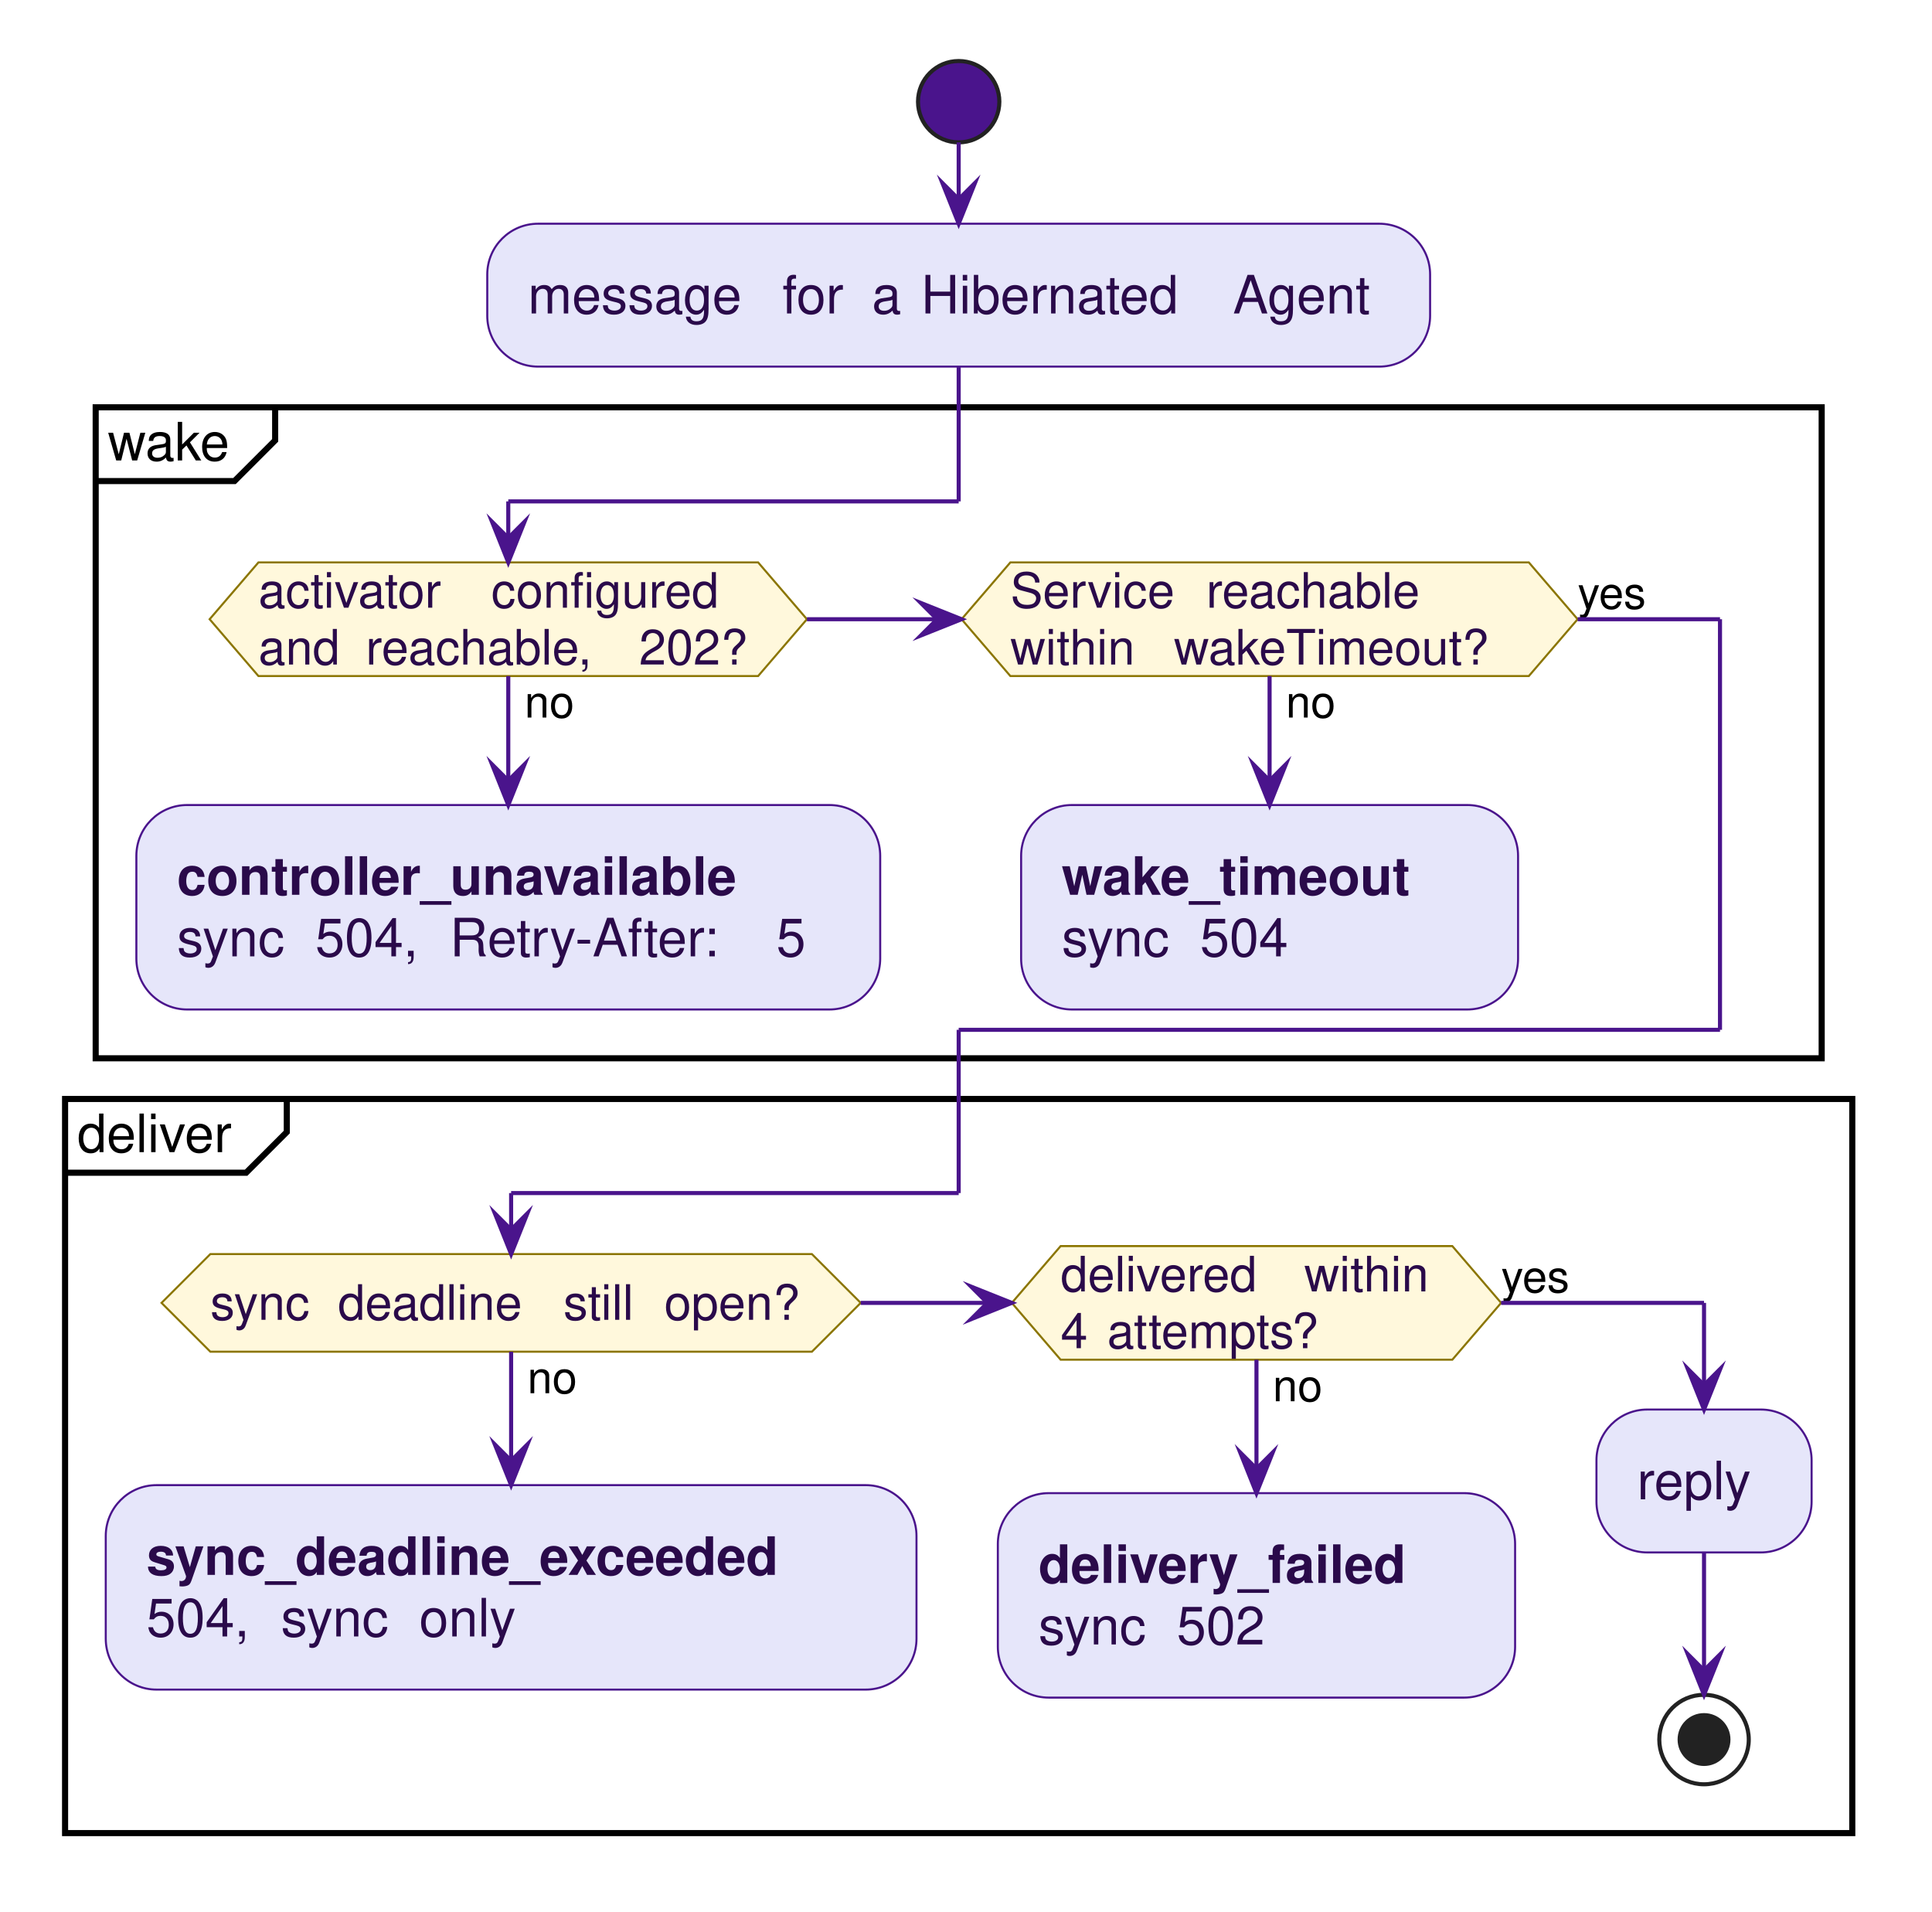
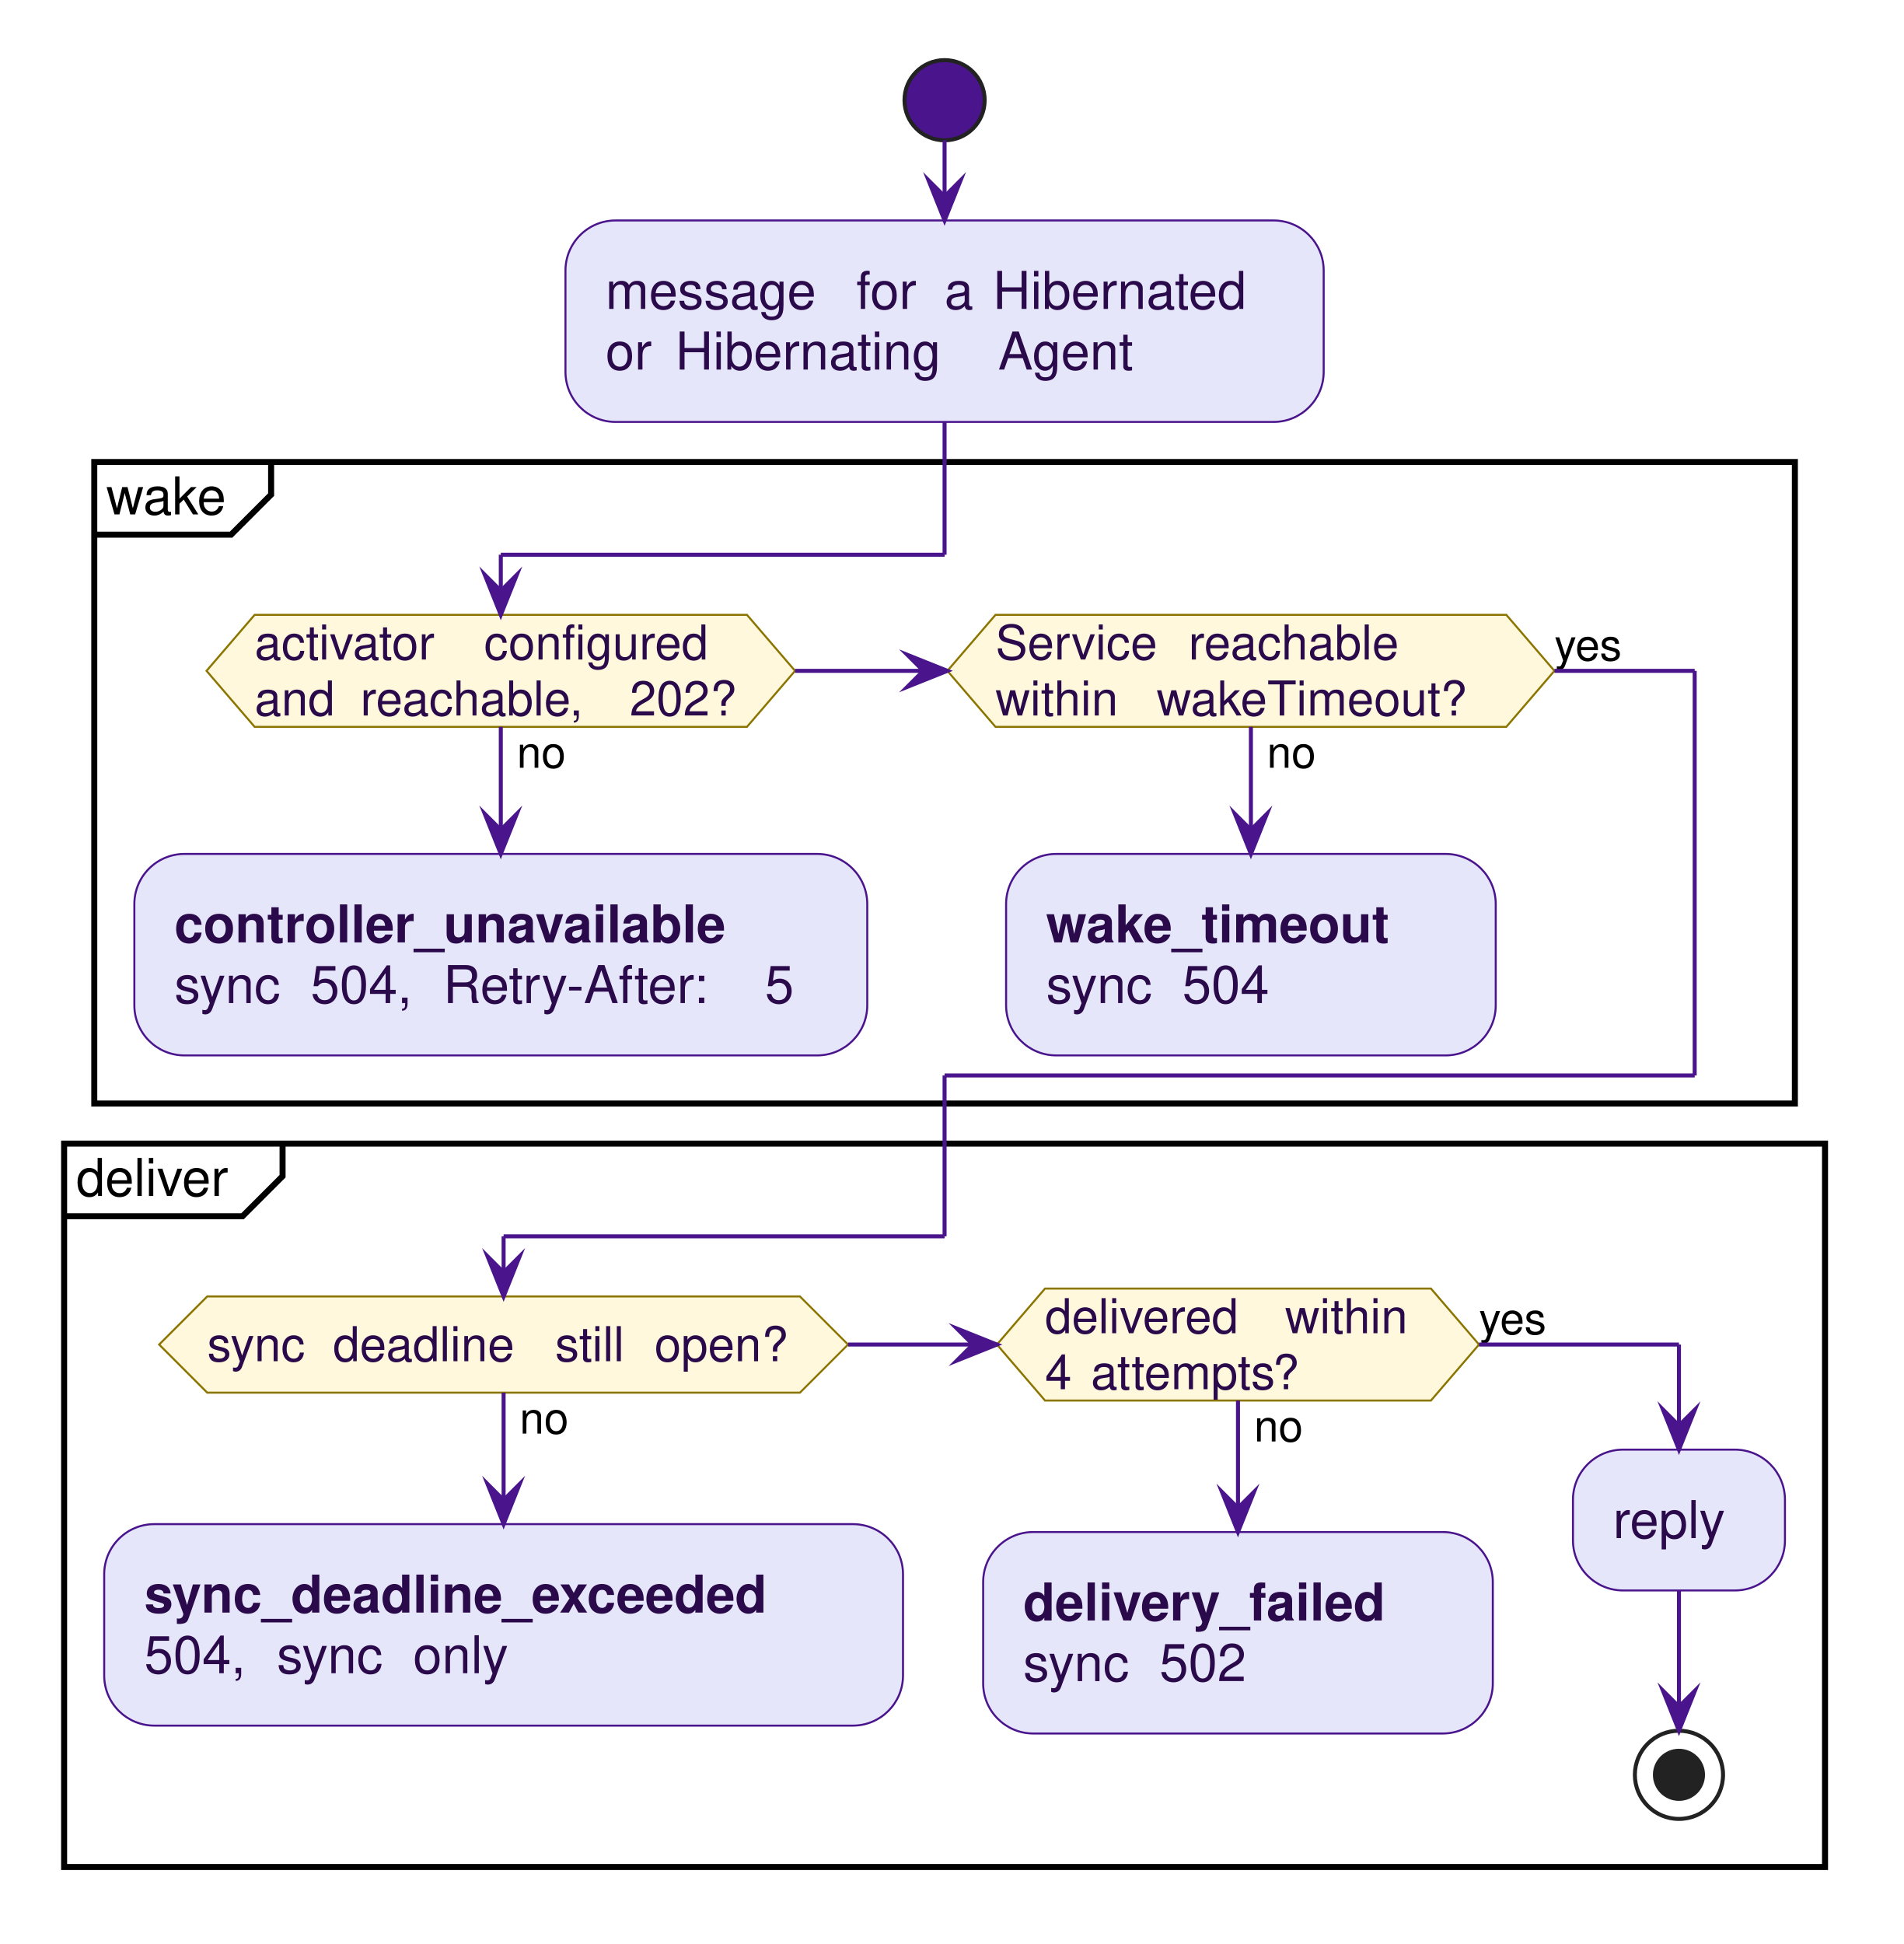
- <svg xmlns="http://www.w3.org/2000/svg" contentStyleType="text/css" data-diagram-type="ACTIVITY" height="470px" preserveAspectRatio="none" style="width:475px;height:470px;" version="1.1" viewBox="0 0 475 470" width="475px" zoomAndPan="magnify">
+ <svg xmlns="http://www.w3.org/2000/svg" contentStyleType="text/css" data-diagram-type="ACTIVITY" height="485px" preserveAspectRatio="none" style="width:475px;height:485px;" version="1.1" viewBox="0 0 475 485" width="475px" zoomAndPan="magnify">
  <defs />
  <g>
    <ellipse cx="235.701" cy="25" fill="#4A148C" rx="10" ry="10" style="stroke:#222222;stroke-width:1;" />
-     <rect fill="#E6E6FA" height="35.133" rx="12.5" ry="12.5" style="stroke:#4A148C;stroke-width:0.5;" width="231.809" x="119.796" y="55" />
-     <text fill="#2A0A4A" font-family="Helvetica" font-size="13" lengthAdjust="spacing" textLength="58.424" x="129.796" y="77.067">message</text>
-     <text fill="#2A0A4A" font-family="Helvetica" font-size="13" lengthAdjust="spacing" textLength="4.132" x="188.22" y="77.067"> </text>
-     <text fill="#2A0A4A" font-family="Helvetica" font-size="13" lengthAdjust="spacing" textLength="17.875" x="192.352" y="77.067">for</text>
-     <text fill="#2A0A4A" font-family="Helvetica" font-size="13" lengthAdjust="spacing" textLength="4.132" x="210.227" y="77.067"> </text>
-     <text fill="#2A0A4A" font-family="Helvetica" font-size="13" lengthAdjust="spacing" textLength="7.966" x="214.36" y="77.067">a</text>
-     <text fill="#2A0A4A" font-family="Helvetica" font-size="13" lengthAdjust="spacing" textLength="4.132" x="222.326" y="77.067"> </text>
-     <text fill="#2A0A4A" font-family="Helvetica" font-size="13" lengthAdjust="spacing" textLength="72.535" x="226.458" y="77.067">Hibernated</text>
-     <text fill="#2A0A4A" font-family="Helvetica" font-size="13" lengthAdjust="spacing" textLength="4.132" x="298.993" y="77.067"> </text>
-     <text fill="#2A0A4A" font-family="Helvetica" font-size="13" lengthAdjust="spacing" textLength="38.48" x="303.125" y="77.067">Agent</text>
-     <rect fill="none" height="160.046" style="stroke:#000000;stroke-width:1.5;" width="424.352" x="23.525" y="100.133" />
-     <path d="M67.65,100.133 L67.65,108.266 L57.65,118.266 L23.525,118.266" fill="none" style="stroke:#000000;stroke-width:1.5;" />
-     <text fill="#000000" font-family="Helvetica" font-size="13" lengthAdjust="spacing" textLength="34.125" x="26.525" y="113.2">wake</text>
-     <polygon fill="#FFF8DC" points="63.539,138.266,186.392,138.266,198.392,152.234,186.392,166.203,63.539,166.203,51.539,152.234,63.539,138.266" style="stroke:#8B7500;stroke-width:0.5;stroke-linejoin:miter;stroke-miterlimit:10;" />
-     <text fill="#000000" font-family="Helvetica" font-size="11" lengthAdjust="spacing" textLength="13.702" x="128.965" y="176.414">no</text>
-     <text fill="#2A0A4A" font-family="Helvetica" font-size="12" lengthAdjust="spacing" textLength="53.426" x="63.539" y="149.404">activator</text>
-     <text fill="#2A0A4A" font-family="Helvetica" font-size="12" lengthAdjust="spacing" textLength="3.814" x="116.964" y="149.404"> </text>
-     <text fill="#2A0A4A" font-family="Helvetica" font-size="12" lengthAdjust="spacing" textLength="64.26" x="120.779" y="149.404">configured</text>
-     <text fill="#2A0A4A" font-family="Helvetica" font-size="12" lengthAdjust="spacing" textLength="22.576" x="63.539" y="163.373">and</text>
-     <text fill="#2A0A4A" font-family="Helvetica" font-size="12" lengthAdjust="spacing" textLength="3.814" x="86.115" y="163.373"> </text>
-     <text fill="#2A0A4A" font-family="Helvetica" font-size="12" lengthAdjust="spacing" textLength="63.375" x="89.929" y="163.373">reachable,</text>
-     <text fill="#2A0A4A" font-family="Helvetica" font-size="12" lengthAdjust="spacing" textLength="3.814" x="153.304" y="163.373"> </text>
-     <text fill="#2A0A4A" font-family="Helvetica" font-size="12" lengthAdjust="spacing" textLength="29.273" x="157.119" y="163.373">202?</text>
-     <rect fill="#E6E6FA" height="50.266" rx="12.5" ry="12.5" style="stroke:#4A148C;stroke-width:0.5;" width="182.881" x="33.525" y="197.914" />
-     <text fill="#2A0A4A" font-family="Helvetica" font-size="13" font-weight="700" lengthAdjust="spacing" textLength="162.881" x="43.525" y="219.981">controller_unavailable</text>
-     <text fill="#2A0A4A" font-family="Helvetica" font-size="13" lengthAdjust="spacing" textLength="29.853" x="43.525" y="235.113">sync</text>
-     <text fill="#2A0A4A" font-family="Helvetica" font-size="13" lengthAdjust="spacing" textLength="4.132" x="73.378" y="235.113"> </text>
-     <text fill="#2A0A4A" font-family="Helvetica" font-size="13" lengthAdjust="spacing" textLength="28.945" x="77.51" y="235.113">504,</text>
-     <text fill="#2A0A4A" font-family="Helvetica" font-size="13" lengthAdjust="spacing" textLength="4.132" x="106.456" y="235.113"> </text>
-     <text fill="#2A0A4A" font-family="Helvetica" font-size="13" lengthAdjust="spacing" textLength="76.147" x="110.588" y="235.113">Retry-After:</text>
-     <text fill="#2A0A4A" font-family="Helvetica" font-size="13" lengthAdjust="spacing" textLength="4.132" x="186.734" y="235.113"> </text>
-     <text fill="#2A0A4A" font-family="Helvetica" font-size="13" lengthAdjust="spacing" textLength="8.271" x="190.867" y="235.113">5</text>
-     <polygon fill="#FFF8DC" points="248.406,138.266,375.877,138.266,387.877,152.234,375.877,166.203,248.406,166.203,236.406,152.234,248.406,138.266" style="stroke:#8B7500;stroke-width:0.5;stroke-linejoin:miter;stroke-miterlimit:10;" />
-     <text fill="#000000" font-family="Helvetica" font-size="11" lengthAdjust="spacing" textLength="13.702" x="316.141" y="176.414">no</text>
-     <text fill="#2A0A4A" font-family="Helvetica" font-size="12" lengthAdjust="spacing" textLength="44.35" x="248.406" y="149.404">Service</text>
-     <text fill="#2A0A4A" font-family="Helvetica" font-size="12" lengthAdjust="spacing" textLength="3.814" x="292.755" y="149.404"> </text>
-     <text fill="#2A0A4A" font-family="Helvetica" font-size="12" lengthAdjust="spacing" textLength="59.56" x="296.57" y="149.404">reachable</text>
-     <text fill="#2A0A4A" font-family="Helvetica" font-size="12" lengthAdjust="spacing" textLength="36.398" x="248.406" y="163.373">within</text>
-     <text fill="#2A0A4A" font-family="Helvetica" font-size="12" lengthAdjust="spacing" textLength="3.814" x="284.804" y="163.373"> </text>
-     <text fill="#2A0A4A" font-family="Helvetica" font-size="12" lengthAdjust="spacing" textLength="87.258" x="288.619" y="163.373">wakeTimeout?</text>
-     <text fill="#000000" font-family="Helvetica" font-size="11" lengthAdjust="spacing" textLength="19.008" x="387.877" y="149.64">yes</text>
-     <rect fill="#E6E6FA" height="50.266" rx="12.5" ry="12.5" style="stroke:#4A148C;stroke-width:0.5;" width="122.178" x="251.052" y="197.914" />
-     <text fill="#2A0A4A" font-family="Helvetica" font-size="13" font-weight="700" lengthAdjust="spacing" textLength="102.178" x="261.052" y="219.981">wake_timeout</text>
-     <text fill="#2A0A4A" font-family="Helvetica" font-size="13" lengthAdjust="spacing" textLength="29.853" x="261.052" y="235.113">sync</text>
-     <text fill="#2A0A4A" font-family="Helvetica" font-size="13" lengthAdjust="spacing" textLength="4.132" x="290.905" y="235.113"> </text>
-     <text fill="#2A0A4A" font-family="Helvetica" font-size="13" lengthAdjust="spacing" textLength="24.813" x="295.037" y="235.113">504</text>
-     <rect fill="none" height="180.482" style="stroke:#000000;stroke-width:1.5;" width="439.401" x="16" y="270.179" />
-     <path d="M70.51,270.179 L70.51,278.312 L60.51,288.312 L16,288.312" fill="none" style="stroke:#000000;stroke-width:1.5;" />
-     <text fill="#000000" font-family="Helvetica" font-size="13" lengthAdjust="spacing" textLength="44.51" x="19" y="283.246">deliver</text>
-     <polygon fill="#FFF8DC" points="51.713,308.312,199.615,308.312,211.615,320.312,199.615,332.312,51.713,332.312,39.713,320.312,51.713,308.312" style="stroke:#8B7500;stroke-width:0.5;stroke-linejoin:miter;stroke-miterlimit:10;" />
-     <text fill="#000000" font-family="Helvetica" font-size="11" lengthAdjust="spacing" textLength="13.702" x="129.664" y="342.522">no</text>
-     <text fill="#2A0A4A" font-family="Helvetica" font-size="12" lengthAdjust="spacing" textLength="27.557" x="51.713" y="324.466">sync</text>
-     <text fill="#2A0A4A" font-family="Helvetica" font-size="12" lengthAdjust="spacing" textLength="3.814" x="79.269" y="324.466"> </text>
-     <text fill="#2A0A4A" font-family="Helvetica" font-size="12" lengthAdjust="spacing" textLength="51.627" x="83.084" y="324.466">deadline</text>
-     <text fill="#2A0A4A" font-family="Helvetica" font-size="12" lengthAdjust="spacing" textLength="3.814" x="134.711" y="324.466"> </text>
-     <text fill="#2A0A4A" font-family="Helvetica" font-size="12" lengthAdjust="spacing" textLength="20.959" x="138.525" y="324.466">still</text>
-     <text fill="#2A0A4A" font-family="Helvetica" font-size="12" lengthAdjust="spacing" textLength="3.814" x="159.484" y="324.466"> </text>
-     <text fill="#2A0A4A" font-family="Helvetica" font-size="12" lengthAdjust="spacing" textLength="36.316" x="163.299" y="324.466">open?</text>
-     <rect fill="#E6E6FA" height="50.266" rx="12.5" ry="12.5" style="stroke:#4A148C;stroke-width:0.5;" width="199.328" x="26" y="365.117" />
-     <text fill="#2A0A4A" font-family="Helvetica" font-size="13" font-weight="700" lengthAdjust="spacing" textLength="179.328" x="36" y="387.184">sync_deadline_exceeded</text>
-     <text fill="#2A0A4A" font-family="Helvetica" font-size="13" lengthAdjust="spacing" textLength="28.945" x="36" y="402.316">504,</text>
-     <text fill="#2A0A4A" font-family="Helvetica" font-size="13" lengthAdjust="spacing" textLength="4.132" x="64.945" y="402.316"> </text>
-     <text fill="#2A0A4A" font-family="Helvetica" font-size="13" lengthAdjust="spacing" textLength="29.853" x="69.078" y="402.316">sync</text>
-     <text fill="#2A0A4A" font-family="Helvetica" font-size="13" lengthAdjust="spacing" textLength="4.132" x="98.931" y="402.316"> </text>
-     <text fill="#2A0A4A" font-family="Helvetica" font-size="13" lengthAdjust="spacing" textLength="27.498" x="103.063" y="402.316">only</text>
-     <polygon fill="#FFF8DC" points="260.765,306.343,357.064,306.343,369.064,320.312,357.064,334.281,260.765,334.281,248.765,320.312,260.765,306.343" style="stroke:#8B7500;stroke-width:0.5;stroke-linejoin:miter;stroke-miterlimit:10;" />
-     <text fill="#000000" font-family="Helvetica" font-size="11" lengthAdjust="spacing" textLength="13.702" x="312.915" y="344.491">no</text>
-     <text fill="#2A0A4A" font-family="Helvetica" font-size="12" lengthAdjust="spacing" textLength="56.086" x="260.765" y="317.482">delivered</text>
-     <text fill="#2A0A4A" font-family="Helvetica" font-size="12" lengthAdjust="spacing" textLength="3.814" x="316.851" y="317.482"> </text>
-     <text fill="#2A0A4A" font-family="Helvetica" font-size="12" lengthAdjust="spacing" textLength="36.398" x="320.666" y="317.482">within</text>
-     <text fill="#2A0A4A" font-family="Helvetica" font-size="12" lengthAdjust="spacing" textLength="7.635" x="260.765" y="331.451">4</text>
-     <text fill="#2A0A4A" font-family="Helvetica" font-size="12" lengthAdjust="spacing" textLength="3.814" x="268.4" y="331.451"> </text>
-     <text fill="#2A0A4A" font-family="Helvetica" font-size="12" lengthAdjust="spacing" textLength="60.779" x="272.214" y="331.451">attempts?</text>
-     <text fill="#000000" font-family="Helvetica" font-size="11" lengthAdjust="spacing" textLength="19.008" x="369.064" y="317.718">yes</text>
-     <rect fill="#E6E6FA" height="50.266" rx="12.5" ry="12.5" style="stroke:#4A148C;stroke-width:0.5;" width="127.174" x="245.328" y="367.085" />
-     <text fill="#2A0A4A" font-family="Helvetica" font-size="13" font-weight="700" lengthAdjust="spacing" textLength="107.174" x="255.328" y="389.152">delivery_failed</text>
-     <text fill="#2A0A4A" font-family="Helvetica" font-size="13" lengthAdjust="spacing" textLength="29.853" x="255.328" y="404.285">sync</text>
-     <text fill="#2A0A4A" font-family="Helvetica" font-size="13" lengthAdjust="spacing" textLength="4.132" x="285.181" y="404.285"> </text>
-     <text fill="#2A0A4A" font-family="Helvetica" font-size="13" lengthAdjust="spacing" textLength="24.813" x="289.313" y="404.285">502</text>
-     <rect fill="#E6E6FA" height="35.133" rx="12.5" ry="12.5" style="stroke:#4A148C;stroke-width:0.5;" width="52.9" x="392.502" y="346.529" />
-     <text fill="#2A0A4A" font-family="Helvetica" font-size="13" lengthAdjust="spacing" textLength="32.9" x="402.502" y="368.596">reply</text>
-     <ellipse cx="418.951" cy="427.662" fill="none" rx="11" ry="11" style="stroke:#222222;stroke-width:1;" />
-     <ellipse cx="418.951" cy="427.662" fill="#222222" rx="6" ry="6" style="stroke:#222222;stroke-width:1;" />
+     <rect fill="#E6E6FA" height="50.266" rx="12.5" ry="12.5" style="stroke:#4A148C;stroke-width:0.5;" width="189.197" x="141.102" y="55" />
+     <text fill="#2A0A4A" font-family="Helvetica" font-size="13" lengthAdjust="spacing" textLength="58.424" x="151.102" y="77.067">message</text>
+     <text fill="#2A0A4A" font-family="Helvetica" font-size="13" lengthAdjust="spacing" textLength="4.132" x="209.526" y="77.067"> </text>
+     <text fill="#2A0A4A" font-family="Helvetica" font-size="13" lengthAdjust="spacing" textLength="17.875" x="213.658" y="77.067">for</text>
+     <text fill="#2A0A4A" font-family="Helvetica" font-size="13" lengthAdjust="spacing" textLength="4.132" x="231.533" y="77.067"> </text>
+     <text fill="#2A0A4A" font-family="Helvetica" font-size="13" lengthAdjust="spacing" textLength="7.966" x="235.666" y="77.067">a</text>
+     <text fill="#2A0A4A" font-family="Helvetica" font-size="13" lengthAdjust="spacing" textLength="4.132" x="243.632" y="77.067"> </text>
+     <text fill="#2A0A4A" font-family="Helvetica" font-size="13" lengthAdjust="spacing" textLength="72.535" x="247.764" y="77.067">Hibernated</text>
+     <text fill="#2A0A4A" font-family="Helvetica" font-size="13" lengthAdjust="spacing" textLength="13.298" x="151.102" y="92.2">or</text>
+     <text fill="#2A0A4A" font-family="Helvetica" font-size="13" lengthAdjust="spacing" textLength="4.132" x="164.401" y="92.2"> </text>
+     <text fill="#2A0A4A" font-family="Helvetica" font-size="13" lengthAdjust="spacing" textLength="76.388" x="168.533" y="92.2">Hibernating</text>
+     <text fill="#2A0A4A" font-family="Helvetica" font-size="13" lengthAdjust="spacing" textLength="4.132" x="244.921" y="92.2"> </text>
+     <text fill="#2A0A4A" font-family="Helvetica" font-size="13" lengthAdjust="spacing" textLength="38.48" x="249.053" y="92.2">Agent</text>
+     <rect fill="none" height="160.046" style="stroke:#000000;stroke-width:1.5;" width="424.352" x="23.525" y="115.266" />
+     <path d="M67.65,115.266 L67.65,123.398 L57.65,133.398 L23.525,133.398" fill="none" style="stroke:#000000;stroke-width:1.5;" />
+     <text fill="#000000" font-family="Helvetica" font-size="13" lengthAdjust="spacing" textLength="34.125" x="26.525" y="128.333">wake</text>
+     <polygon fill="#FFF8DC" points="63.539,153.398,186.392,153.398,198.392,167.367,186.392,181.336,63.539,181.336,51.539,167.367,63.539,153.398" style="stroke:#8B7500;stroke-width:0.5;stroke-linejoin:miter;stroke-miterlimit:10;" />
+     <text fill="#000000" font-family="Helvetica" font-size="11" lengthAdjust="spacing" textLength="13.702" x="128.965" y="191.546">no</text>
+     <text fill="#2A0A4A" font-family="Helvetica" font-size="12" lengthAdjust="spacing" textLength="53.426" x="63.539" y="164.537">activator</text>
+     <text fill="#2A0A4A" font-family="Helvetica" font-size="12" lengthAdjust="spacing" textLength="3.814" x="116.964" y="164.537"> </text>
+     <text fill="#2A0A4A" font-family="Helvetica" font-size="12" lengthAdjust="spacing" textLength="64.26" x="120.779" y="164.537">configured</text>
+     <text fill="#2A0A4A" font-family="Helvetica" font-size="12" lengthAdjust="spacing" textLength="22.576" x="63.539" y="178.506">and</text>
+     <text fill="#2A0A4A" font-family="Helvetica" font-size="12" lengthAdjust="spacing" textLength="3.814" x="86.115" y="178.506"> </text>
+     <text fill="#2A0A4A" font-family="Helvetica" font-size="12" lengthAdjust="spacing" textLength="63.375" x="89.929" y="178.506">reachable,</text>
+     <text fill="#2A0A4A" font-family="Helvetica" font-size="12" lengthAdjust="spacing" textLength="3.814" x="153.304" y="178.506"> </text>
+     <text fill="#2A0A4A" font-family="Helvetica" font-size="12" lengthAdjust="spacing" textLength="29.273" x="157.119" y="178.506">202?</text>
+     <rect fill="#E6E6FA" height="50.266" rx="12.5" ry="12.5" style="stroke:#4A148C;stroke-width:0.5;" width="182.881" x="33.525" y="213.046" />
+     <text fill="#2A0A4A" font-family="Helvetica" font-size="13" font-weight="700" lengthAdjust="spacing" textLength="162.881" x="43.525" y="235.113">controller_unavailable</text>
+     <text fill="#2A0A4A" font-family="Helvetica" font-size="13" lengthAdjust="spacing" textLength="29.853" x="43.525" y="250.246">sync</text>
+     <text fill="#2A0A4A" font-family="Helvetica" font-size="13" lengthAdjust="spacing" textLength="4.132" x="73.378" y="250.246"> </text>
+     <text fill="#2A0A4A" font-family="Helvetica" font-size="13" lengthAdjust="spacing" textLength="28.945" x="77.51" y="250.246">504,</text>
+     <text fill="#2A0A4A" font-family="Helvetica" font-size="13" lengthAdjust="spacing" textLength="4.132" x="106.456" y="250.246"> </text>
+     <text fill="#2A0A4A" font-family="Helvetica" font-size="13" lengthAdjust="spacing" textLength="76.147" x="110.588" y="250.246">Retry-After:</text>
+     <text fill="#2A0A4A" font-family="Helvetica" font-size="13" lengthAdjust="spacing" textLength="4.132" x="186.734" y="250.246"> </text>
+     <text fill="#2A0A4A" font-family="Helvetica" font-size="13" lengthAdjust="spacing" textLength="8.271" x="190.867" y="250.246">5</text>
+     <polygon fill="#FFF8DC" points="248.406,153.398,375.877,153.398,387.877,167.367,375.877,181.336,248.406,181.336,236.406,167.367,248.406,153.398" style="stroke:#8B7500;stroke-width:0.5;stroke-linejoin:miter;stroke-miterlimit:10;" />
+     <text fill="#000000" font-family="Helvetica" font-size="11" lengthAdjust="spacing" textLength="13.702" x="316.141" y="191.546">no</text>
+     <text fill="#2A0A4A" font-family="Helvetica" font-size="12" lengthAdjust="spacing" textLength="44.35" x="248.406" y="164.537">Service</text>
+     <text fill="#2A0A4A" font-family="Helvetica" font-size="12" lengthAdjust="spacing" textLength="3.814" x="292.755" y="164.537"> </text>
+     <text fill="#2A0A4A" font-family="Helvetica" font-size="12" lengthAdjust="spacing" textLength="59.56" x="296.57" y="164.537">reachable</text>
+     <text fill="#2A0A4A" font-family="Helvetica" font-size="12" lengthAdjust="spacing" textLength="36.398" x="248.406" y="178.506">within</text>
+     <text fill="#2A0A4A" font-family="Helvetica" font-size="12" lengthAdjust="spacing" textLength="3.814" x="284.804" y="178.506"> </text>
+     <text fill="#2A0A4A" font-family="Helvetica" font-size="12" lengthAdjust="spacing" textLength="87.258" x="288.619" y="178.506">wakeTimeout?</text>
+     <text fill="#000000" font-family="Helvetica" font-size="11" lengthAdjust="spacing" textLength="19.008" x="387.877" y="164.773">yes</text>
+     <rect fill="#E6E6FA" height="50.266" rx="12.5" ry="12.5" style="stroke:#4A148C;stroke-width:0.5;" width="122.178" x="251.052" y="213.046" />
+     <text fill="#2A0A4A" font-family="Helvetica" font-size="13" font-weight="700" lengthAdjust="spacing" textLength="102.178" x="261.052" y="235.113">wake_timeout</text>
+     <text fill="#2A0A4A" font-family="Helvetica" font-size="13" lengthAdjust="spacing" textLength="29.853" x="261.052" y="250.246">sync</text>
+     <text fill="#2A0A4A" font-family="Helvetica" font-size="13" lengthAdjust="spacing" textLength="4.132" x="290.905" y="250.246"> </text>
+     <text fill="#2A0A4A" font-family="Helvetica" font-size="13" lengthAdjust="spacing" textLength="24.813" x="295.037" y="250.246">504</text>
+     <rect fill="none" height="180.482" style="stroke:#000000;stroke-width:1.5;" width="439.401" x="16" y="285.312" />
+     <path d="M70.51,285.312 L70.51,293.445 L60.51,303.445 L16,303.445" fill="none" style="stroke:#000000;stroke-width:1.5;" />
+     <text fill="#000000" font-family="Helvetica" font-size="13" lengthAdjust="spacing" textLength="44.51" x="19" y="298.379">deliver</text>
+     <polygon fill="#FFF8DC" points="51.713,323.445,199.615,323.445,211.615,335.445,199.615,347.445,51.713,347.445,39.713,335.445,51.713,323.445" style="stroke:#8B7500;stroke-width:0.5;stroke-linejoin:miter;stroke-miterlimit:10;" />
+     <text fill="#000000" font-family="Helvetica" font-size="11" lengthAdjust="spacing" textLength="13.702" x="129.664" y="357.655">no</text>
+     <text fill="#2A0A4A" font-family="Helvetica" font-size="12" lengthAdjust="spacing" textLength="27.557" x="51.713" y="339.599">sync</text>
+     <text fill="#2A0A4A" font-family="Helvetica" font-size="12" lengthAdjust="spacing" textLength="3.814" x="79.269" y="339.599"> </text>
+     <text fill="#2A0A4A" font-family="Helvetica" font-size="12" lengthAdjust="spacing" textLength="51.627" x="83.084" y="339.599">deadline</text>
+     <text fill="#2A0A4A" font-family="Helvetica" font-size="12" lengthAdjust="spacing" textLength="3.814" x="134.711" y="339.599"> </text>
+     <text fill="#2A0A4A" font-family="Helvetica" font-size="12" lengthAdjust="spacing" textLength="20.959" x="138.525" y="339.599">still</text>
+     <text fill="#2A0A4A" font-family="Helvetica" font-size="12" lengthAdjust="spacing" textLength="3.814" x="159.484" y="339.599"> </text>
+     <text fill="#2A0A4A" font-family="Helvetica" font-size="12" lengthAdjust="spacing" textLength="36.316" x="163.299" y="339.599">open?</text>
+     <rect fill="#E6E6FA" height="50.266" rx="12.5" ry="12.5" style="stroke:#4A148C;stroke-width:0.5;" width="199.328" x="26" y="380.25" />
+     <text fill="#2A0A4A" font-family="Helvetica" font-size="13" font-weight="700" lengthAdjust="spacing" textLength="179.328" x="36" y="402.316">sync_deadline_exceeded</text>
+     <text fill="#2A0A4A" font-family="Helvetica" font-size="13" lengthAdjust="spacing" textLength="28.945" x="36" y="417.449">504,</text>
+     <text fill="#2A0A4A" font-family="Helvetica" font-size="13" lengthAdjust="spacing" textLength="4.132" x="64.945" y="417.449"> </text>
+     <text fill="#2A0A4A" font-family="Helvetica" font-size="13" lengthAdjust="spacing" textLength="29.853" x="69.078" y="417.449">sync</text>
+     <text fill="#2A0A4A" font-family="Helvetica" font-size="13" lengthAdjust="spacing" textLength="4.132" x="98.931" y="417.449"> </text>
+     <text fill="#2A0A4A" font-family="Helvetica" font-size="13" lengthAdjust="spacing" textLength="27.498" x="103.063" y="417.449">only</text>
+     <polygon fill="#FFF8DC" points="260.765,321.476,357.064,321.476,369.064,335.445,357.064,349.414,260.765,349.414,248.765,335.445,260.765,321.476" style="stroke:#8B7500;stroke-width:0.5;stroke-linejoin:miter;stroke-miterlimit:10;" />
+     <text fill="#000000" font-family="Helvetica" font-size="11" lengthAdjust="spacing" textLength="13.702" x="312.915" y="359.624">no</text>
+     <text fill="#2A0A4A" font-family="Helvetica" font-size="12" lengthAdjust="spacing" textLength="56.086" x="260.765" y="332.615">delivered</text>
+     <text fill="#2A0A4A" font-family="Helvetica" font-size="12" lengthAdjust="spacing" textLength="3.814" x="316.851" y="332.615"> </text>
+     <text fill="#2A0A4A" font-family="Helvetica" font-size="12" lengthAdjust="spacing" textLength="36.398" x="320.666" y="332.615">within</text>
+     <text fill="#2A0A4A" font-family="Helvetica" font-size="12" lengthAdjust="spacing" textLength="7.635" x="260.765" y="346.584">4</text>
+     <text fill="#2A0A4A" font-family="Helvetica" font-size="12" lengthAdjust="spacing" textLength="3.814" x="268.4" y="346.584"> </text>
+     <text fill="#2A0A4A" font-family="Helvetica" font-size="12" lengthAdjust="spacing" textLength="60.779" x="272.214" y="346.584">attempts?</text>
+     <text fill="#000000" font-family="Helvetica" font-size="11" lengthAdjust="spacing" textLength="19.008" x="369.064" y="332.851">yes</text>
+     <rect fill="#E6E6FA" height="50.266" rx="12.5" ry="12.5" style="stroke:#4A148C;stroke-width:0.5;" width="127.174" x="245.328" y="382.218" />
+     <text fill="#2A0A4A" font-family="Helvetica" font-size="13" font-weight="700" lengthAdjust="spacing" textLength="107.174" x="255.328" y="404.285">delivery_failed</text>
+     <text fill="#2A0A4A" font-family="Helvetica" font-size="13" lengthAdjust="spacing" textLength="29.853" x="255.328" y="419.418">sync</text>
+     <text fill="#2A0A4A" font-family="Helvetica" font-size="13" lengthAdjust="spacing" textLength="4.132" x="285.181" y="419.418"> </text>
+     <text fill="#2A0A4A" font-family="Helvetica" font-size="13" lengthAdjust="spacing" textLength="24.813" x="289.313" y="419.418">502</text>
+     <rect fill="#E6E6FA" height="35.133" rx="12.5" ry="12.5" style="stroke:#4A148C;stroke-width:0.5;" width="52.9" x="392.502" y="361.662" />
+     <text fill="#2A0A4A" font-family="Helvetica" font-size="13" lengthAdjust="spacing" textLength="32.9" x="402.502" y="383.728">reply</text>
+     <ellipse cx="418.951" cy="442.794" fill="none" rx="11" ry="11" style="stroke:#222222;stroke-width:1;" />
+     <ellipse cx="418.951" cy="442.794" fill="#222222" rx="6" ry="6" style="stroke:#222222;stroke-width:1;" />
    <line style="stroke:#4A148C;stroke-width:1;" x1="235.701" x2="235.701" y1="35" y2="55" />
    <polygon fill="#4A148C" points="231.701,45,235.701,55,239.701,45,235.701,49" style="stroke:#4A148C;stroke-width:1;stroke-linejoin:miter;stroke-miterlimit:10;" />
-     <line style="stroke:#4A148C;stroke-width:1;" x1="124.965" x2="124.965" y1="166.203" y2="197.914" />
-     <polygon fill="#4A148C" points="120.965,187.914,124.965,197.914,128.965,187.914,124.965,191.914" style="stroke:#4A148C;stroke-width:1;stroke-linejoin:miter;stroke-miterlimit:10;" />
-     <line style="stroke:#4A148C;stroke-width:1;" x1="312.141" x2="312.141" y1="166.203" y2="197.914" />
-     <polygon fill="#4A148C" points="308.141,187.914,312.141,197.914,316.141,187.914,312.141,191.914" style="stroke:#4A148C;stroke-width:1;stroke-linejoin:miter;stroke-miterlimit:10;" />
-     <line style="stroke:#4A148C;stroke-width:1;" x1="198.392" x2="236.406" y1="152.234" y2="152.234" />
-     <polygon fill="#4A148C" points="226.406,148.234,236.406,152.234,226.406,156.234,230.406,152.234" style="stroke:#4A148C;stroke-width:1;stroke-linejoin:miter;stroke-miterlimit:10;" />
-     <line style="stroke:#4A148C;stroke-width:1;" x1="235.701" x2="235.701" y1="90.133" y2="123.266" />
-     <line style="stroke:#4A148C;stroke-width:1;" x1="235.701" x2="124.965" y1="123.266" y2="123.266" />
-     <line style="stroke:#4A148C;stroke-width:1;" x1="124.965" x2="124.965" y1="123.266" y2="138.266" />
-     <polygon fill="#4A148C" points="120.965,128.266,124.965,138.266,128.965,128.266,124.965,132.266" style="stroke:#4A148C;stroke-width:1;stroke-linejoin:miter;stroke-miterlimit:10;" />
-     <line style="stroke:#4A148C;stroke-width:1;" x1="387.877" x2="422.877" y1="152.234" y2="152.234" />
-     <line style="stroke:#4A148C;stroke-width:1;" x1="422.877" x2="422.877" y1="152.234" y2="253.179" />
-     <line style="stroke:#4A148C;stroke-width:1;" x1="422.877" x2="235.701" y1="253.179" y2="253.179" />
-     <line style="stroke:#4A148C;stroke-width:1;" x1="235.701" x2="235.701" y1="253.179" y2="293.312" />
-     <line style="stroke:#4A148C;stroke-width:1;" x1="418.951" x2="418.951" y1="381.662" y2="416.662" />
-     <polygon fill="#4A148C" points="414.951,406.662,418.951,416.662,422.951,406.662,418.951,410.662" style="stroke:#4A148C;stroke-width:1;stroke-linejoin:miter;stroke-miterlimit:10;" />
-     <line style="stroke:#4A148C;stroke-width:1;" x1="125.664" x2="125.664" y1="332.312" y2="365.117" />
-     <polygon fill="#4A148C" points="121.664,355.117,125.664,365.117,129.664,355.117,125.664,359.117" style="stroke:#4A148C;stroke-width:1;stroke-linejoin:miter;stroke-miterlimit:10;" />
-     <line style="stroke:#4A148C;stroke-width:1;" x1="308.915" x2="308.915" y1="334.281" y2="367.085" />
-     <polygon fill="#4A148C" points="304.915,357.085,308.915,367.085,312.915,357.085,308.915,361.085" style="stroke:#4A148C;stroke-width:1;stroke-linejoin:miter;stroke-miterlimit:10;" />
-     <line style="stroke:#4A148C;stroke-width:1;" x1="211.615" x2="248.765" y1="320.312" y2="320.312" />
-     <polygon fill="#4A148C" points="238.765,316.312,248.765,320.312,238.765,324.312,242.765,320.312" style="stroke:#4A148C;stroke-width:1;stroke-linejoin:miter;stroke-miterlimit:10;" />
-     <line style="stroke:#4A148C;stroke-width:1;" x1="235.701" x2="125.664" y1="293.312" y2="293.312" />
-     <line style="stroke:#4A148C;stroke-width:1;" x1="125.664" x2="125.664" y1="293.312" y2="308.312" />
-     <polygon fill="#4A148C" points="121.664,298.312,125.664,308.312,129.664,298.312,125.664,302.312" style="stroke:#4A148C;stroke-width:1;stroke-linejoin:miter;stroke-miterlimit:10;" />
-     <line style="stroke:#4A148C;stroke-width:1;" x1="369.064" x2="418.951" y1="320.312" y2="320.312" />
-     <line style="stroke:#4A148C;stroke-width:1;" x1="418.951" x2="418.951" y1="320.312" y2="346.529" />
-     <polygon fill="#4A148C" points="414.951,336.529,418.951,346.529,422.951,336.529,418.951,340.529" style="stroke:#4A148C;stroke-width:1;stroke-linejoin:miter;stroke-miterlimit:10;" />
+     <line style="stroke:#4A148C;stroke-width:1;" x1="124.965" x2="124.965" y1="181.336" y2="213.046" />
+     <polygon fill="#4A148C" points="120.965,203.046,124.965,213.046,128.965,203.046,124.965,207.046" style="stroke:#4A148C;stroke-width:1;stroke-linejoin:miter;stroke-miterlimit:10;" />
+     <line style="stroke:#4A148C;stroke-width:1;" x1="312.141" x2="312.141" y1="181.336" y2="213.046" />
+     <polygon fill="#4A148C" points="308.141,203.046,312.141,213.046,316.141,203.046,312.141,207.046" style="stroke:#4A148C;stroke-width:1;stroke-linejoin:miter;stroke-miterlimit:10;" />
+     <line style="stroke:#4A148C;stroke-width:1;" x1="198.392" x2="236.406" y1="167.367" y2="167.367" />
+     <polygon fill="#4A148C" points="226.406,163.367,236.406,167.367,226.406,171.367,230.406,167.367" style="stroke:#4A148C;stroke-width:1;stroke-linejoin:miter;stroke-miterlimit:10;" />
+     <line style="stroke:#4A148C;stroke-width:1;" x1="235.701" x2="235.701" y1="105.266" y2="138.398" />
+     <line style="stroke:#4A148C;stroke-width:1;" x1="235.701" x2="124.965" y1="138.398" y2="138.398" />
+     <line style="stroke:#4A148C;stroke-width:1;" x1="124.965" x2="124.965" y1="138.398" y2="153.398" />
+     <polygon fill="#4A148C" points="120.965,143.398,124.965,153.398,128.965,143.398,124.965,147.398" style="stroke:#4A148C;stroke-width:1;stroke-linejoin:miter;stroke-miterlimit:10;" />
+     <line style="stroke:#4A148C;stroke-width:1;" x1="387.877" x2="422.877" y1="167.367" y2="167.367" />
+     <line style="stroke:#4A148C;stroke-width:1;" x1="422.877" x2="422.877" y1="167.367" y2="268.312" />
+     <line style="stroke:#4A148C;stroke-width:1;" x1="422.877" x2="235.701" y1="268.312" y2="268.312" />
+     <line style="stroke:#4A148C;stroke-width:1;" x1="235.701" x2="235.701" y1="268.312" y2="308.445" />
+     <line style="stroke:#4A148C;stroke-width:1;" x1="418.951" x2="418.951" y1="396.794" y2="431.794" />
+     <polygon fill="#4A148C" points="414.951,421.794,418.951,431.794,422.951,421.794,418.951,425.794" style="stroke:#4A148C;stroke-width:1;stroke-linejoin:miter;stroke-miterlimit:10;" />
+     <line style="stroke:#4A148C;stroke-width:1;" x1="125.664" x2="125.664" y1="347.445" y2="380.25" />
+     <polygon fill="#4A148C" points="121.664,370.25,125.664,380.25,129.664,370.25,125.664,374.25" style="stroke:#4A148C;stroke-width:1;stroke-linejoin:miter;stroke-miterlimit:10;" />
+     <line style="stroke:#4A148C;stroke-width:1;" x1="308.915" x2="308.915" y1="349.414" y2="382.218" />
+     <polygon fill="#4A148C" points="304.915,372.218,308.915,382.218,312.915,372.218,308.915,376.218" style="stroke:#4A148C;stroke-width:1;stroke-linejoin:miter;stroke-miterlimit:10;" />
+     <line style="stroke:#4A148C;stroke-width:1;" x1="211.615" x2="248.765" y1="335.445" y2="335.445" />
+     <polygon fill="#4A148C" points="238.765,331.445,248.765,335.445,238.765,339.445,242.765,335.445" style="stroke:#4A148C;stroke-width:1;stroke-linejoin:miter;stroke-miterlimit:10;" />
+     <line style="stroke:#4A148C;stroke-width:1;" x1="235.701" x2="125.664" y1="308.445" y2="308.445" />
+     <line style="stroke:#4A148C;stroke-width:1;" x1="125.664" x2="125.664" y1="308.445" y2="323.445" />
+     <polygon fill="#4A148C" points="121.664,313.445,125.664,323.445,129.664,313.445,125.664,317.445" style="stroke:#4A148C;stroke-width:1;stroke-linejoin:miter;stroke-miterlimit:10;" />
+     <line style="stroke:#4A148C;stroke-width:1;" x1="369.064" x2="418.951" y1="335.445" y2="335.445" />
+     <line style="stroke:#4A148C;stroke-width:1;" x1="418.951" x2="418.951" y1="335.445" y2="361.662" />
+     <polygon fill="#4A148C" points="414.951,351.662,418.951,361.662,422.951,351.662,418.951,355.662" style="stroke:#4A148C;stroke-width:1;stroke-linejoin:miter;stroke-miterlimit:10;" />
  </g>
</svg>
